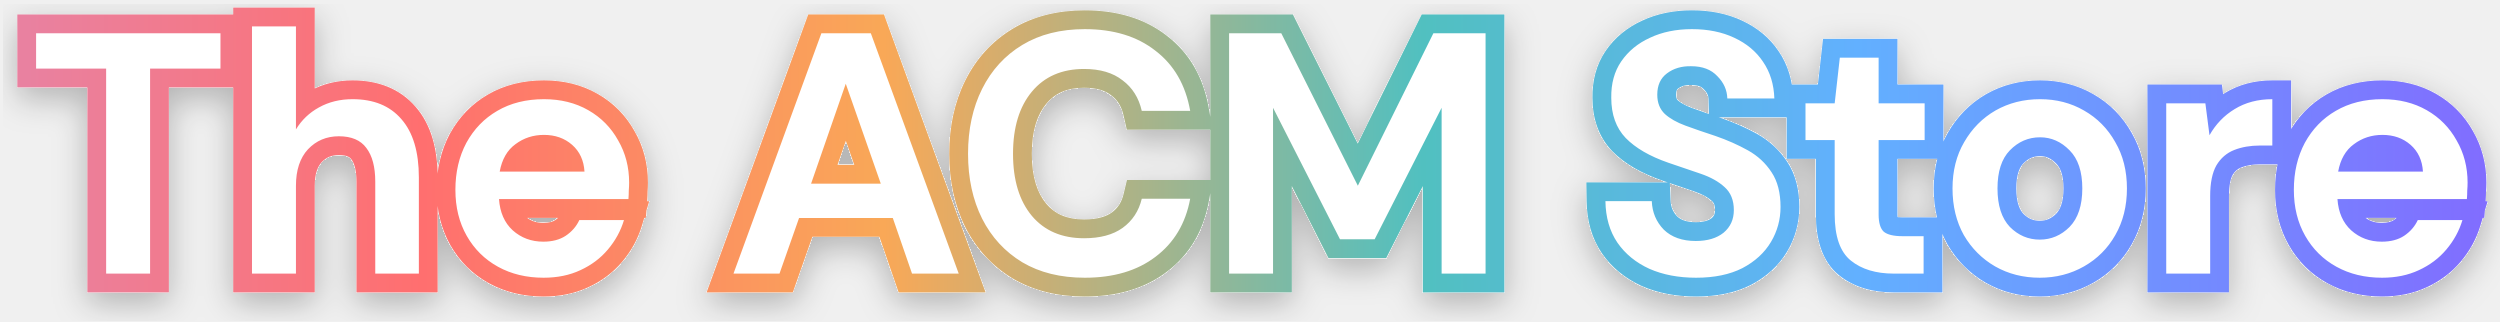
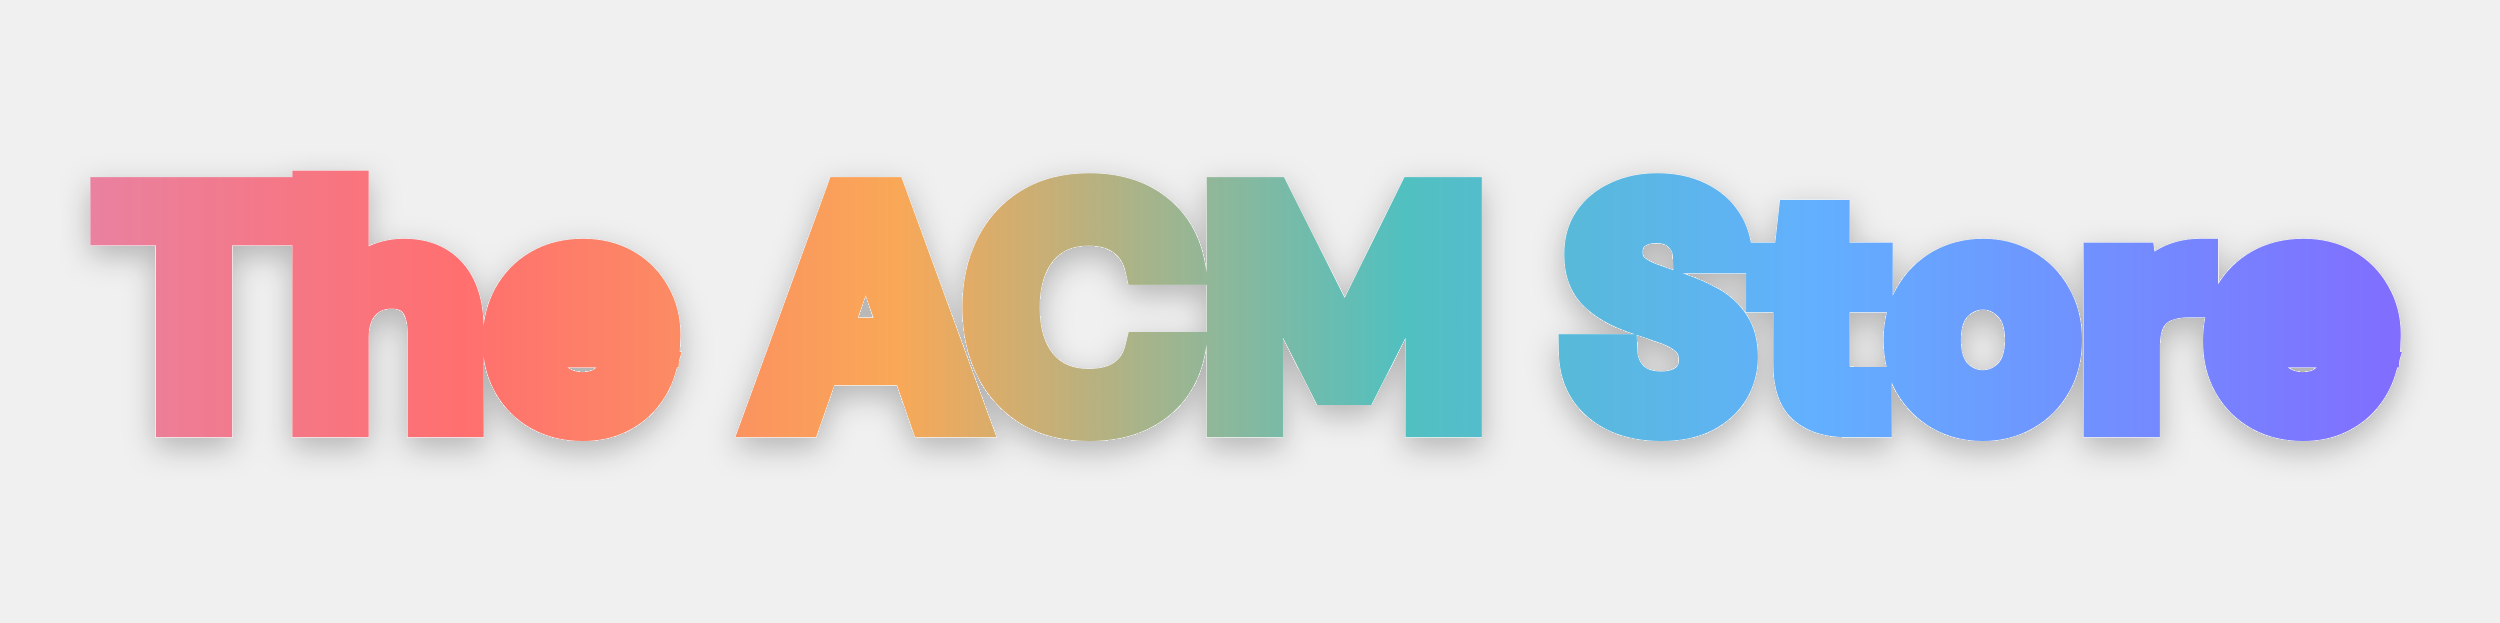
- <svg xmlns="http://www.w3.org/2000/svg" width="466" height="60" viewBox="0 0 466 60" fill="none">
-   <g filter="url(#filter0_d_2001_7993)">
-     <path d="M19.784 51H16.284V54.5H19.784V51ZM19.784 12.792H23.284V9.292H19.784V12.792ZM6.728 12.792H3.228V16.292H6.728V12.792ZM6.728 6.2V2.7H3.228V6.2H6.728ZM41.096 6.2H44.596V2.7H41.096V6.2ZM41.096 12.792V16.292H44.596V12.792H41.096ZM27.976 12.792V9.292H24.476V12.792H27.976ZM27.976 51V54.5H31.476V51H27.976ZM23.284 51V12.792H16.284V51H23.284ZM19.784 9.292H6.728V16.292H19.784V9.292ZM10.228 12.792V6.2H3.228V12.792H10.228ZM6.728 9.7H41.096V2.7H6.728V9.7ZM37.596 6.2V12.792H44.596V6.2H37.596ZM41.096 9.292H27.976V16.292H41.096V9.292ZM24.476 12.792V51H31.476V12.792H24.476ZM27.976 47.5H19.784V54.5H27.976V47.5ZM46.972 51H43.472V54.5H46.972V51ZM46.972 4.92V1.42H43.472V4.92H46.972ZM55.164 4.92H58.664V1.42H55.164V4.92ZM55.164 24.12H51.664V36.583L58.153 25.942L55.164 24.12ZM59.453 20.024L61.134 23.094L61.146 23.087L61.158 23.08L59.453 20.024ZM74.812 22.2L72.162 24.485L72.173 24.498L72.184 24.511L74.812 22.2ZM78.076 51V54.5H81.576V51H78.076ZM69.948 51H66.448V54.5H69.948V51ZM68.284 27.576L65.465 29.649L65.484 29.676L65.504 29.702L68.284 27.576ZM57.404 27.832L54.864 25.425L54.847 25.443L54.83 25.461L57.404 27.832ZM55.164 51V54.5H58.664V51H55.164ZM50.472 51V4.92H43.472V51H50.472ZM46.972 8.42H55.164V1.42H46.972V8.42ZM51.664 4.92V24.12H58.664V4.92H51.664ZM58.153 25.942C58.901 24.714 59.881 23.78 61.134 23.094L57.771 16.954C55.44 18.231 53.561 20.027 52.176 22.298L58.153 25.942ZM61.158 23.08C62.413 22.38 63.904 21.988 65.725 21.988V14.988C62.852 14.988 60.162 15.62 57.747 16.968L61.158 23.08ZM65.725 21.988C68.856 21.988 70.827 22.937 72.162 24.485L77.463 19.915C74.531 16.513 70.443 14.988 65.725 14.988V21.988ZM72.184 24.511C73.592 26.112 74.576 28.776 74.576 33.08H81.576C81.576 27.827 80.385 23.238 77.441 19.889L72.184 24.511ZM74.576 33.08V51H81.576V33.08H74.576ZM78.076 47.5H69.948V54.5H78.076V47.5ZM73.448 51V33.848H66.448V51H73.448ZM73.448 33.848C73.448 30.712 72.822 27.747 71.065 25.45L65.504 29.702C65.966 30.306 66.448 31.523 66.448 33.848H73.448ZM71.104 25.503C69.186 22.893 66.254 21.9 63.164 21.9V28.9C64.768 28.9 65.25 29.357 65.465 29.649L71.104 25.503ZM63.164 21.9C59.934 21.9 57.084 23.081 54.864 25.425L59.945 30.239C60.797 29.34 61.787 28.9 63.164 28.9V21.9ZM54.83 25.461C52.573 27.911 51.664 31.121 51.664 34.616H58.664C58.664 32.308 59.249 30.996 59.979 30.203L54.83 25.461ZM51.664 34.616V51H58.664V34.616H51.664ZM55.164 47.5H46.972V54.5H55.164V47.5ZM92.822 49.72L94.513 46.656L92.822 49.72ZM86.934 26.616L83.867 24.929L83.856 24.949L83.846 24.969L86.934 26.616ZM92.694 20.664L94.448 23.693L94.456 23.688L94.464 23.683L92.694 20.664ZM109.654 20.536L107.918 23.575H107.918L109.654 20.536ZM115.222 26.168L112.16 27.863L112.178 27.896L112.197 27.928L115.222 26.168ZM117.206 35.512L113.718 35.221L113.706 35.366V35.512H117.206ZM117.142 37.112V40.612H120.383L120.632 37.38L117.142 37.112ZM93.014 37.112V33.612H89.264L89.522 37.353L93.014 37.112ZM95.574 42.936L93.209 45.516L93.227 45.532L93.244 45.548L95.574 42.936ZM105.43 43.96L107.345 46.889L107.358 46.881L107.371 46.872L105.43 43.96ZM107.99 41.016V37.516H105.756L104.815 39.542L107.99 41.016ZM116.31 41.016L119.664 42.015L121.005 37.516H116.31V41.016ZM113.302 46.52L110.63 44.259L110.625 44.266L113.302 46.52ZM108.182 50.36L106.724 47.178L106.711 47.184L106.698 47.19L108.182 50.36ZM96.086 26.872L98.135 29.709L98.161 29.691L98.186 29.672L96.086 26.872ZM93.142 31.992L89.701 31.355L88.934 35.492H93.142V31.992ZM108.95 31.992V35.492H112.671L112.443 31.778L108.95 31.992ZM106.646 27L108.956 24.371L108.956 24.371L106.646 27ZM101.334 48.268C98.646 48.268 96.404 47.699 94.513 46.656L91.131 52.785C94.189 54.471 97.622 55.268 101.334 55.268V48.268ZM94.513 46.656C92.607 45.604 91.132 44.148 90.04 42.229L83.956 45.691C85.68 48.722 88.088 51.105 91.131 52.785L94.513 46.656ZM90.04 42.229C88.972 40.352 88.386 38.105 88.386 35.384H81.386C81.386 39.148 82.208 42.619 83.956 45.691L90.04 42.229ZM88.386 35.384C88.386 32.596 88.961 30.252 90.022 28.263L83.846 24.969C82.176 28.1 81.386 31.601 81.386 35.384H88.386ZM90.001 28.303C91.114 26.278 92.59 24.768 94.448 23.693L90.94 17.635C87.934 19.375 85.57 21.834 83.867 24.929L90.001 28.303ZM94.464 23.683C96.321 22.595 98.591 21.988 101.398 21.988V14.988C97.549 14.988 94.016 15.832 90.924 17.645L94.464 23.683ZM101.398 21.988C103.985 21.988 106.124 22.55 107.918 23.575L111.39 17.497C108.406 15.791 105.04 14.988 101.398 14.988V21.988ZM107.918 23.575C109.755 24.625 111.15 26.039 112.16 27.863L118.284 24.473C116.648 21.518 114.332 19.178 111.39 17.497L107.918 23.575ZM112.197 27.928C113.23 29.703 113.77 31.713 113.77 34.04H120.77C120.77 30.564 119.945 27.326 118.247 24.408L112.197 27.928ZM113.77 34.04C113.77 34.404 113.753 34.797 113.718 35.221L120.694 35.803C120.744 35.203 120.77 34.615 120.77 34.04H113.77ZM113.706 35.512C113.706 35.927 113.689 36.371 113.652 36.844L120.632 37.38C120.681 36.744 120.706 36.121 120.706 35.512H113.706ZM117.142 33.612H93.014V40.612H117.142V33.612ZM89.522 37.353C89.742 40.541 90.888 43.389 93.209 45.516L97.939 40.356C97.188 39.667 96.627 38.632 96.506 36.871L89.522 37.353ZM93.244 45.548C95.498 47.558 98.238 48.548 101.27 48.548V41.548C99.865 41.548 98.808 41.13 97.904 40.324L93.244 45.548ZM101.27 48.548C103.441 48.548 105.537 48.072 107.345 46.889L103.515 41.031C103.104 41.299 102.427 41.548 101.27 41.548V48.548ZM107.371 46.872C109.03 45.766 110.325 44.299 111.165 42.49L104.815 39.542C104.546 40.123 104.134 40.618 103.489 41.048L107.371 46.872ZM107.99 44.516H116.31V37.516H107.99V44.516ZM112.956 40.017C112.502 41.54 111.739 42.948 110.63 44.259L115.974 48.781C117.681 46.764 118.923 44.503 119.664 42.015L112.956 40.017ZM110.625 44.266C109.613 45.467 108.332 46.441 106.724 47.178L109.64 53.542C112.128 52.402 114.26 50.816 115.979 48.775L110.625 44.266ZM106.698 47.19C105.225 47.88 103.461 48.268 101.334 48.268V55.268C104.327 55.268 107.129 54.718 109.666 53.53L106.698 47.19ZM101.398 21.644C98.671 21.644 96.156 22.445 93.986 24.072L98.186 29.672C99.088 28.995 100.114 28.644 101.398 28.644V21.644ZM94.037 24.035C91.608 25.789 90.25 28.386 89.701 31.355L96.584 32.629C96.887 30.99 97.493 30.174 98.135 29.709L94.037 24.035ZM93.142 35.492H108.95V28.492H93.142V35.492ZM112.443 31.778C112.266 28.877 111.15 26.299 108.956 24.371L104.336 29.629C104.958 30.176 105.378 30.926 105.457 32.206L112.443 31.778ZM108.956 24.371C106.835 22.506 104.234 21.644 101.398 21.644V28.644C102.744 28.644 103.641 29.019 104.336 29.629L108.956 24.371ZM136.722 51L133.435 49.798L131.715 54.5H136.722V51ZM153.106 6.2V2.7H150.659L149.819 4.998L153.106 6.2ZM162.322 6.2L165.609 4.998L164.769 2.7H162.322V6.2ZM178.706 51V54.5H183.713L181.993 49.798L178.706 51ZM170.002 51L166.694 52.144L167.509 54.5H170.002V51ZM166.418 40.632L169.726 39.489L168.911 37.132H166.418V40.632ZM148.946 40.632V37.132H146.467L145.644 39.47L148.946 40.632ZM145.298 51V54.5H147.777L148.6 52.162L145.298 51ZM151.186 34.232L147.88 33.084L146.266 37.732H151.186V34.232ZM164.178 34.232V37.732H169.114L167.481 33.074L164.178 34.232ZM157.65 15.608L160.953 14.45L157.634 4.981L154.343 14.46L157.65 15.608ZM140.009 52.202L156.393 7.402L149.819 4.998L133.435 49.798L140.009 52.202ZM153.106 9.7H162.322V2.7H153.106V9.7ZM159.035 7.402L175.419 52.202L181.993 49.798L165.609 4.998L159.035 7.402ZM178.706 47.5H170.002V54.5H178.706V47.5ZM173.31 49.856L169.726 39.489L163.11 41.776L166.694 52.144L173.31 49.856ZM166.418 37.132H148.946V44.132H166.418V37.132ZM145.644 39.47L141.996 49.838L148.6 52.162L152.248 41.794L145.644 39.47ZM145.298 47.5H136.722V54.5H145.298V47.5ZM151.186 37.732H164.178V30.732H151.186V37.732ZM167.481 33.074L160.953 14.45L154.347 16.766L160.875 35.39L167.481 33.074ZM154.343 14.46L147.88 33.084L154.493 35.38L160.957 16.756L154.343 14.46ZM190.555 48.888L188.742 51.882L188.757 51.891L188.771 51.9L190.555 48.888ZM183.066 40.76L179.936 42.325L179.94 42.333L179.944 42.341L183.066 40.76ZM183.066 16.568L179.936 15.003V15.003L183.066 16.568ZM215.387 9.464L213.221 12.214L213.24 12.229L213.259 12.243L215.387 9.464ZM221.85 20.664V24.164H226.024L225.297 20.054L221.85 20.664ZM212.827 20.664L209.414 21.442L210.035 24.164H212.827V20.664ZM209.243 14.968L207.08 17.72L207.116 17.748L207.153 17.776L209.243 14.968ZM192.346 17.08L189.658 14.839V14.839L192.346 17.08ZM192.346 40.248L189.658 42.489L189.666 42.499L189.675 42.509L192.346 40.248ZM209.243 42.488L211.277 45.336L211.283 45.332L211.289 45.327L209.243 42.488ZM212.827 37.048V33.548H210.069L209.424 36.229L212.827 37.048ZM221.85 37.048L225.292 37.685L226.058 33.548H221.85V37.048ZM215.387 47.864L213.281 45.068L213.273 45.074L213.264 45.081L215.387 47.864ZM202.202 48.268C198.181 48.268 194.942 47.418 192.338 45.876L188.771 51.9C192.653 54.198 197.178 55.268 202.202 55.268V48.268ZM192.367 45.894C189.697 44.278 187.65 42.064 186.189 39.179L179.944 42.341C181.982 46.368 184.926 49.573 188.742 51.882L192.367 45.894ZM186.197 39.195C184.728 36.257 183.943 32.777 183.943 28.664H176.943C176.943 33.682 177.906 38.266 179.936 42.325L186.197 39.195ZM183.943 28.664C183.943 24.551 184.728 21.071 186.197 18.133L179.936 15.003C177.906 19.062 176.943 23.646 176.943 28.664H183.943ZM186.197 18.133C187.661 15.206 189.708 12.979 192.367 11.37L188.742 5.382C184.915 7.698 181.971 10.933 179.936 15.003L186.197 18.133ZM192.367 11.37C194.965 9.797 198.194 8.932 202.202 8.932V1.932C197.165 1.932 192.629 3.029 188.742 5.382L192.367 11.37ZM202.202 8.932C206.984 8.932 210.56 10.118 213.221 12.214L217.552 6.714C213.386 3.434 208.173 1.932 202.202 1.932V8.932ZM213.259 12.243C215.931 14.289 217.683 17.199 218.404 21.274L225.297 20.054C224.311 14.486 221.754 9.93 217.514 6.685L213.259 12.243ZM221.85 17.164H212.827V24.164H221.85V17.164ZM216.239 19.886C215.517 16.721 213.898 14.069 211.332 12.16L207.153 17.776C208.257 18.597 209.027 19.743 209.414 21.442L216.239 19.886ZM211.405 12.216C208.828 10.191 205.601 9.356 202.074 9.356V16.356C204.522 16.356 206.073 16.929 207.08 17.72L211.405 12.216ZM202.074 9.356C197.048 9.356 192.76 11.116 189.658 14.839L195.035 19.321C196.626 17.412 198.824 16.356 202.074 16.356V9.356ZM189.658 14.839C186.633 18.47 185.327 23.217 185.327 28.664H192.327C192.327 24.297 193.367 21.323 195.035 19.321L189.658 14.839ZM185.327 28.664C185.327 34.111 186.633 38.858 189.658 42.489L195.035 38.007C193.367 36.005 192.327 33.031 192.327 28.664H185.327ZM189.675 42.509C192.783 46.183 197.067 47.908 202.074 47.908V40.908C198.805 40.908 196.603 39.86 195.018 37.987L189.675 42.509ZM202.074 47.908C205.536 47.908 208.713 47.167 211.277 45.336L207.208 39.64C206.188 40.368 204.587 40.908 202.074 40.908V47.908ZM211.289 45.327C213.837 43.49 215.489 40.943 216.229 37.867L209.424 36.229C209.055 37.761 208.317 38.841 207.196 39.649L211.289 45.327ZM212.827 40.548H221.85V33.548H212.827V40.548ZM218.409 36.411C217.701 40.235 215.976 43.038 213.281 45.068L217.492 50.66C221.709 47.484 224.294 43.077 225.292 37.685L218.409 36.411ZM213.264 45.081C210.601 47.112 207.008 48.268 202.202 48.268V55.268C208.149 55.268 213.346 53.822 217.509 50.647L213.264 45.081ZM229.102 51H225.602V54.5H229.102V51ZM229.102 6.2V2.7H225.602V6.2H229.102ZM238.83 6.2L241.958 4.629L240.989 2.7H238.83V6.2ZM253.102 34.616L249.974 36.187L253.123 42.456L256.238 36.17L253.102 34.616ZM267.182 6.2V2.7H265.01L264.046 4.646L267.182 6.2ZM276.91 6.2H280.41V2.7H276.91V6.2ZM276.91 51V54.5H280.41V51H276.91ZM268.718 51H265.218V54.5H268.718V51ZM268.718 20.088H272.218L265.599 18.5L268.718 20.088ZM256.238 44.6V48.1H258.384L259.357 46.188L256.238 44.6ZM249.774 44.6L246.655 46.188L247.628 48.1H249.774V44.6ZM237.294 20.088L240.413 18.5L233.794 20.088H237.294ZM237.294 51V54.5H240.794V51H237.294ZM232.602 51V6.2H225.602V51H232.602ZM229.102 9.7H238.83V2.7H229.102V9.7ZM235.702 7.771L249.974 36.187L256.23 33.045L241.958 4.629L235.702 7.771ZM256.238 36.17L270.318 7.754L264.046 4.646L249.966 33.062L256.238 36.17ZM267.182 9.7H276.91V2.7H267.182V9.7ZM273.41 6.2V51H280.41V6.2H273.41ZM276.91 47.5H268.718V54.5H276.91V47.5ZM272.218 51V20.088H265.218V51H272.218ZM265.599 18.5L253.119 43.012L259.357 46.188L271.837 21.676L265.599 18.5ZM256.238 41.1H249.774V48.1H256.238V41.1ZM252.893 43.012L240.413 18.5L234.175 21.676L246.655 46.188L252.893 43.012ZM233.794 20.088V51H240.794V20.088H233.794ZM237.294 47.5H229.102V54.5H237.294V47.5ZM307.444 50.104L305.988 53.287L306.01 53.297L306.033 53.307L307.444 50.104ZM301.492 45.24L298.598 47.208L298.607 47.222L298.616 47.235L301.492 45.24ZM299.252 37.496V33.996H295.702L295.752 37.545L299.252 37.496ZM307.892 37.496L311.389 37.353L311.252 33.996H307.892V37.496ZM310.132 42.808L307.62 45.246L307.657 45.283L307.694 45.319L310.132 42.808ZM321.268 43.384L323.454 46.117L323.482 46.095L323.509 46.073L321.268 43.384ZM321.46 34.872L319.086 37.444L319.11 37.466L319.135 37.488L321.46 34.872ZM316.98 32.376L315.851 35.689L316.98 32.376ZM310.964 30.328L309.821 33.636L309.829 33.639L309.837 33.642L310.964 30.328ZM303.028 25.72L300.496 28.137L300.51 28.152L300.525 28.166L303.028 25.72ZM300.34 18.232H303.84V18.204L303.84 18.176L300.34 18.232ZM302.196 11.448L299.314 9.462L299.309 9.469L299.304 9.476L302.196 11.448ZM307.572 7.032L309.016 10.22L309.041 10.209L309.065 10.197L307.572 7.032ZM323.252 7.032L321.759 10.197L321.77 10.203L321.782 10.208L323.252 7.032ZM328.628 11.512L325.716 13.453L325.731 13.476L325.746 13.498L328.628 11.512ZM330.74 18.36V21.86H334.355L334.238 18.247L330.74 18.36ZM321.972 18.36L318.473 18.455L318.565 21.86H321.972V18.36ZM320.116 14.2L317.554 16.585L317.597 16.631L317.641 16.675L320.116 14.2ZM315.252 12.344L315.169 15.843L315.21 15.844H315.252V12.344ZM310.708 13.688L312.808 16.488L312.816 16.482L312.823 16.476L310.708 13.688ZM310.324 21.24L307.907 23.772L307.938 23.801L307.97 23.83L310.324 21.24ZM314.164 23.416L315.374 20.132L314.164 23.416ZM319.732 25.336L320.877 22.029L320.848 22.018L320.818 22.009L319.732 25.336ZM325.812 28.024L327.518 24.968V24.968L325.812 28.024ZM330.228 32.12L327.293 34.028L327.305 34.044L327.316 34.062L330.228 32.12ZM330.1 45.112L333.107 46.903L333.107 46.903L330.1 45.112ZM324.788 49.976L326.376 53.095L326.398 53.084L326.42 53.072L324.788 49.976ZM316.148 48.268C313.256 48.268 310.85 47.78 308.855 46.901L306.033 53.307C309.072 54.646 312.469 55.268 316.148 55.268V48.268ZM308.9 46.921C306.902 46.007 305.429 44.775 304.368 43.245L298.616 47.235C300.456 49.887 302.951 51.897 305.988 53.287L308.9 46.921ZM304.386 43.272C303.384 41.798 302.786 39.913 302.752 37.447L295.752 37.545C295.803 41.138 296.699 44.415 298.598 47.208L304.386 43.272ZM299.252 40.996H307.892V33.996H299.252V40.996ZM304.395 37.639C304.514 40.556 305.59 43.154 307.62 45.246L312.644 40.37C311.858 39.561 311.441 38.617 311.389 37.353L304.395 37.639ZM307.694 45.319C309.949 47.508 312.891 48.42 316.084 48.42V41.42C314.242 41.42 313.216 40.924 312.57 40.297L307.694 45.319ZM316.084 48.42C318.794 48.42 321.377 47.779 323.454 46.117L319.082 40.651C318.599 41.037 317.726 41.42 316.084 41.42V48.42ZM323.509 46.073C325.631 44.304 326.688 41.889 326.688 39.16H319.688C319.688 39.93 319.465 40.331 319.027 40.695L323.509 46.073ZM326.688 39.16C326.688 36.534 325.827 34.071 323.785 32.256L319.135 37.488C319.397 37.721 319.688 38.117 319.688 39.16H326.688ZM323.834 32.3C322.272 30.859 320.31 29.814 318.109 29.063L315.851 35.689C317.404 36.218 318.429 36.837 319.086 37.444L323.834 32.3ZM318.109 29.063C316.231 28.423 314.225 27.74 312.091 27.014L309.837 33.642C311.97 34.367 313.974 35.049 315.851 35.689L318.109 29.063ZM312.107 27.02C308.975 25.937 306.866 24.64 305.531 23.274L300.525 28.166C302.859 30.555 306.041 32.329 309.821 33.636L312.107 27.02ZM305.56 23.303C304.51 22.203 303.84 20.638 303.84 18.232H296.84C296.84 22.055 297.962 25.482 300.496 28.137L305.56 23.303ZM303.84 18.176C303.807 16.13 304.279 14.606 305.088 13.42L299.304 9.476C297.553 12.044 296.788 15.043 296.84 18.288L303.84 18.176ZM305.078 13.434C306.016 12.072 307.295 10.999 309.016 10.22L306.128 3.844C303.326 5.113 301.021 6.984 299.314 9.462L305.078 13.434ZM309.065 10.197C310.784 9.387 312.861 8.932 315.38 8.932V1.932C312.011 1.932 308.883 2.544 306.079 3.866L309.065 10.197ZM315.38 8.932C317.95 8.932 320.047 9.39 321.759 10.197L324.745 3.866C321.935 2.541 318.784 1.932 315.38 1.932V8.932ZM321.782 10.208C323.561 11.032 324.829 12.123 325.716 13.453L331.54 9.571C329.867 7.061 327.551 5.165 324.722 3.856L321.782 10.208ZM325.746 13.498C326.638 14.793 327.175 16.405 327.242 18.473L334.238 18.247C334.134 15.025 333.263 12.071 331.51 9.526L325.746 13.498ZM330.74 14.86H321.972V21.86H330.74V14.86ZM325.471 18.265C325.402 15.725 324.37 13.505 322.591 11.725L317.641 16.675C318.251 17.285 318.457 17.837 318.473 18.455L325.471 18.265ZM322.678 11.815C320.712 9.704 318.068 8.844 315.252 8.844V15.844C316.618 15.844 317.216 16.221 317.554 16.585L322.678 11.815ZM315.335 8.845C312.879 8.787 310.556 9.41 308.593 10.9L312.823 16.476C313.334 16.089 314.041 15.816 315.169 15.843L315.335 8.845ZM308.608 10.888C306.374 12.564 305.416 15.019 305.416 17.656H312.416C312.416 16.794 312.653 16.604 312.808 16.488L308.608 10.888ZM305.416 17.656C305.416 19.948 306.171 22.114 307.907 23.772L312.741 18.708C312.6 18.574 312.416 18.35 312.416 17.656H305.416ZM307.97 23.83C309.339 25.074 311.053 26 312.954 26.7L315.374 20.132C314.032 19.637 313.187 19.113 312.678 18.65L307.97 23.83ZM312.954 26.7C314.626 27.316 316.524 27.97 318.646 28.663L320.818 22.009C318.759 21.336 316.945 20.711 315.374 20.132L312.954 26.7ZM318.587 28.643C320.634 29.352 322.47 30.167 324.106 31.08L327.518 24.968C325.484 23.833 323.267 22.856 320.877 22.029L318.587 28.643ZM324.106 31.08C325.461 31.836 326.504 32.814 327.293 34.028L333.163 30.212C331.733 28.013 329.833 26.26 327.518 24.968L324.106 31.08ZM327.316 34.062C327.936 34.992 328.392 36.41 328.392 38.584H335.392C335.392 35.467 334.739 32.576 333.14 30.178L327.316 34.062ZM328.392 38.584C328.392 40.304 327.963 41.86 327.093 43.321L333.107 46.903C334.626 44.353 335.392 41.558 335.392 38.584H328.392ZM327.093 43.321C326.271 44.701 325.012 45.901 323.156 46.88L326.42 53.072C329.257 51.576 331.54 49.534 333.107 46.903L327.093 43.321ZM323.2 46.857C321.469 47.738 319.167 48.268 316.148 48.268V55.268C319.955 55.268 323.414 54.603 326.376 53.095L323.2 46.857ZM344.992 48.568L347.192 45.846L344.992 48.568ZM341.983 26.104H345.483V22.604H341.983V26.104ZM336.543 26.104H333.043V29.604H336.543V26.104ZM336.543 19.256V15.756H333.043V19.256H336.543ZM341.983 19.256V22.756H345.111L345.461 19.648L341.983 19.256ZM342.944 10.744V7.244H339.816L339.466 10.352L342.944 10.744ZM350.176 10.744H353.676V7.244H350.176V10.744ZM350.176 19.256H346.676V22.756H350.176V19.256ZM358.751 19.256H362.251V15.756H358.751V19.256ZM358.751 26.104V29.604H362.251V26.104H358.751ZM350.176 26.104V22.604H346.676V26.104H350.176ZM351.135 43.192L348.747 45.751L348.835 45.833L348.928 45.908L351.135 43.192ZM358.56 44.024H362.06V40.524H358.56V44.024ZM358.56 51V54.5H362.06V51H358.56ZM352.992 47.5C350.229 47.5 348.413 46.833 347.192 45.846L342.791 51.29C345.581 53.545 349.098 54.5 352.992 54.5V47.5ZM347.192 45.846C346.4 45.206 345.483 43.646 345.483 39.928H338.483C338.483 44.488 339.572 48.687 342.791 51.29L347.192 45.846ZM345.483 39.928V26.104H338.483V39.928H345.483ZM341.983 22.604H336.543V29.604H341.983V22.604ZM340.043 26.104V19.256H333.043V26.104H340.043ZM336.543 22.756H341.983V15.756H336.543V22.756ZM345.461 19.648L346.421 11.136L339.466 10.352L338.506 18.864L345.461 19.648ZM342.944 14.244H350.176V7.244H342.944V14.244ZM346.676 10.744V19.256H353.676V10.744H346.676ZM350.176 22.756H358.751V15.756H350.176V22.756ZM355.251 19.256V26.104H362.251V19.256H355.251ZM358.751 22.604H350.176V29.604H358.751V22.604ZM346.676 26.104V39.992H353.676V26.104H346.676ZM346.676 39.992C346.676 41.815 347.018 44.137 348.747 45.751L353.524 40.633C353.765 40.858 353.797 41.037 353.768 40.938C353.735 40.828 353.676 40.538 353.676 39.992H346.676ZM348.928 45.908C350.578 47.249 352.762 47.524 354.591 47.524V40.524C353.963 40.524 353.561 40.469 353.331 40.413C353.095 40.356 353.163 40.33 353.343 40.476L348.928 45.908ZM354.591 47.524H358.56V40.524H354.591V47.524ZM355.06 44.024V51H362.06V44.024H355.06ZM358.56 47.5H352.992V54.5H358.56V47.5ZM371.884 49.656L370.131 52.685L370.142 52.692L370.154 52.698L371.884 49.656ZM366.06 43.832L363.006 45.541L363.023 45.572L363.041 45.602L366.06 43.832ZM366.125 26.488L369.144 28.258L369.151 28.247L369.157 28.235L366.125 26.488ZM371.948 20.6L370.218 17.558L370.206 17.564L370.195 17.571L371.948 20.6ZM388.461 20.6L386.707 23.629L386.718 23.636L386.73 23.642L388.461 20.6ZM394.284 26.488L391.23 28.197L391.247 28.227L391.265 28.258L394.284 26.488ZM394.284 43.832L391.252 42.084L391.247 42.093L391.242 42.101L394.284 43.832ZM388.461 49.656L386.73 46.614L388.461 49.656ZM385.772 42.296L388.247 44.771L388.264 44.754L388.28 44.738L385.772 42.296ZM385.772 28.024L383.265 30.466L383.281 30.482L383.298 30.499L385.772 28.024ZM374.637 28.024L372.129 25.582L372.128 25.583L374.637 28.024ZM374.637 42.296L372.096 44.703L372.128 44.737L372.162 44.771L374.637 42.296ZM380.204 48.268C377.69 48.268 375.521 47.698 373.615 46.614L370.154 52.698C373.197 54.43 376.575 55.268 380.204 55.268V48.268ZM373.638 46.627C371.741 45.529 370.231 44.026 369.08 42.062L363.041 45.602C364.791 48.587 367.164 50.967 370.131 52.685L373.638 46.627ZM369.115 42.123C368.038 40.197 367.448 37.9 367.448 35.128H360.448C360.448 38.927 361.267 42.432 363.006 45.541L369.115 42.123ZM367.448 35.128C367.448 32.373 368.051 30.122 369.144 28.258L363.105 24.718C361.296 27.804 360.448 31.312 360.448 35.128H367.448ZM369.157 28.235C370.312 26.231 371.82 24.719 373.702 23.629L370.195 17.571C367.213 19.297 364.838 21.71 363.092 24.741L369.157 28.235ZM373.679 23.642C375.585 22.558 377.754 21.988 380.268 21.988V14.988C376.639 14.988 373.261 15.826 370.218 17.558L373.679 23.642ZM380.268 21.988C382.732 21.988 384.849 22.553 386.707 23.629L390.214 17.571C387.208 15.831 383.864 14.988 380.268 14.988V21.988ZM386.73 23.642C388.642 24.73 390.129 26.228 391.23 28.197L397.339 24.779C395.624 21.713 393.228 19.286 390.191 17.558L386.73 23.642ZM391.265 28.258C392.358 30.122 392.961 32.373 392.961 35.128H399.961C399.961 31.312 399.113 27.804 397.304 24.718L391.265 28.258ZM392.961 35.128C392.961 37.882 392.358 40.165 391.252 42.084L397.317 45.58C399.112 42.464 399.961 38.945 399.961 35.128H392.961ZM391.242 42.101C390.146 44.029 388.657 45.517 386.73 46.614L390.191 52.698C393.213 50.979 395.607 48.584 397.327 45.563L391.242 42.101ZM386.73 46.614C384.816 47.703 382.667 48.268 380.204 48.268V55.268C383.801 55.268 387.155 54.425 390.191 52.698L386.73 46.614ZM380.204 48.164C383.313 48.164 386.046 46.972 388.247 44.771L383.298 39.821C382.341 40.777 381.363 41.164 380.204 41.164V48.164ZM388.28 44.738C390.711 42.241 391.641 38.833 391.641 35.128H384.641C384.641 37.738 383.991 39.108 383.265 39.854L388.28 44.738ZM391.641 35.128C391.641 31.431 390.714 28.016 388.247 25.549L383.298 30.499C383.988 31.19 384.641 32.51 384.641 35.128H391.641ZM388.28 25.582C386.103 23.346 383.387 22.092 380.268 22.092V29.092C381.332 29.092 382.285 29.459 383.265 30.466L388.28 25.582ZM380.268 22.092C377.107 22.092 374.337 23.315 372.129 25.582L377.144 30.466C378.093 29.491 379.078 29.092 380.268 29.092V22.092ZM372.128 25.583C369.725 28.053 368.832 31.455 368.832 35.128H375.832C375.832 32.486 376.476 31.153 377.145 30.465L372.128 25.583ZM368.832 35.128C368.832 38.809 369.729 42.204 372.096 44.703L377.177 39.889C376.473 39.145 375.832 37.761 375.832 35.128H368.832ZM372.162 44.771C374.363 46.972 377.096 48.164 380.204 48.164V41.164C379.046 41.164 378.068 40.777 377.111 39.821L372.162 44.771ZM403.785 51H400.285V54.5H403.785V51ZM403.785 19.256V15.756H400.285V19.256H403.785ZM411.081 19.256L414.552 18.808L414.158 15.756H411.081V19.256ZM411.849 25.208L408.378 25.656L409.728 36.118L414.9 26.924L411.849 25.208ZM416.521 20.344L418.341 23.334L418.35 23.328L418.359 23.323L416.521 20.344ZM423.561 18.488H427.061V14.988H423.561V18.488ZM423.561 27.128V30.628H427.061V27.128H423.561ZM416.457 27.96L417.74 31.216L416.457 27.96ZM413.129 30.84L410.12 29.053L410.099 29.088L410.078 29.124L413.129 30.84ZM411.977 51V54.5H415.477V51H411.977ZM407.285 51V19.256H400.285V51H407.285ZM403.785 22.756H411.081V15.756H403.785V22.756ZM407.61 19.704L408.378 25.656L415.32 24.76L414.552 18.808L407.61 19.704ZM414.9 26.924C415.764 25.387 416.903 24.209 418.341 23.334L414.701 17.354C412.214 18.868 410.238 20.933 408.798 23.492L414.9 26.924ZM418.359 23.323C419.737 22.472 421.429 21.988 423.561 21.988V14.988C420.317 14.988 417.315 15.741 414.683 17.365L418.359 23.323ZM420.061 18.488V27.128H427.061V18.488H420.061ZM423.561 23.628H421.257V30.628H423.561V23.628ZM421.257 23.628C419.105 23.628 417.058 23.961 415.174 24.704L417.74 31.216C418.672 30.849 419.825 30.628 421.257 30.628V23.628ZM415.174 24.704C413.006 25.558 411.306 27.055 410.12 29.053L416.138 32.627C416.574 31.894 417.092 31.472 417.74 31.216L415.174 24.704ZM410.078 29.124C408.896 31.226 408.477 33.806 408.477 36.536H415.477C415.477 34.403 415.826 33.185 416.18 32.556L410.078 29.124ZM408.477 36.536V51H415.477V36.536H408.477ZM411.977 47.5H403.785V54.5H411.977V47.5ZM435.509 49.72L437.2 46.656L435.509 49.72ZM429.621 26.616L426.555 24.929L426.544 24.949L426.533 24.969L429.621 26.616ZM435.382 20.664L437.135 23.693L437.143 23.688L437.152 23.683L435.382 20.664ZM452.341 20.536L450.605 23.575L452.341 20.536ZM457.909 26.168L454.847 27.863L454.865 27.896L454.884 27.928L457.909 26.168ZM459.893 35.512L456.406 35.221L456.393 35.366V35.512H459.893ZM459.829 37.112V40.612H463.071L463.319 37.38L459.829 37.112ZM435.702 37.112V33.612H431.952L432.21 37.353L435.702 37.112ZM438.262 42.936L435.896 45.516L435.914 45.532L435.932 45.548L438.262 42.936ZM448.117 43.96L450.033 46.889L450.046 46.881L450.059 46.872L448.117 43.96ZM450.677 41.016V37.516H448.444L447.503 39.542L450.677 41.016ZM458.997 41.016L462.352 42.015L463.692 37.516H458.997V41.016ZM455.99 46.52L453.318 44.259L453.312 44.266L455.99 46.52ZM450.87 50.36L449.411 47.178L449.398 47.184L449.386 47.19L450.87 50.36ZM438.773 26.872L440.823 29.709L440.848 29.691L440.874 29.672L438.773 26.872ZM435.829 31.992L432.388 31.355L431.622 35.492H435.829V31.992ZM451.638 31.992V35.492H455.358L455.131 31.778L451.638 31.992ZM449.333 27L451.644 24.371V24.371L449.333 27ZM444.022 48.268C441.333 48.268 439.092 47.699 437.2 46.656L433.819 52.785C436.876 54.471 440.31 55.268 444.022 55.268V48.268ZM437.2 46.656C435.295 45.604 433.819 44.148 432.728 42.229L426.643 45.691C428.368 48.722 430.775 51.105 433.819 52.785L437.2 46.656ZM432.728 42.229C431.659 40.352 431.073 38.105 431.073 35.384H424.073C424.073 39.148 424.896 42.619 426.643 45.691L432.728 42.229ZM431.073 35.384C431.073 32.596 431.649 30.252 432.71 28.263L426.533 24.969C424.864 28.1 424.073 31.601 424.073 35.384H431.073ZM432.688 28.303C433.802 26.278 435.277 24.768 437.135 23.693L433.628 17.635C430.622 19.375 428.257 21.834 426.555 24.929L432.688 28.303ZM437.152 23.683C439.009 22.595 441.279 21.988 444.086 21.988V14.988C440.236 14.988 436.704 15.832 433.611 17.645L437.152 23.683ZM444.086 21.988C446.673 21.988 448.811 22.55 450.605 23.575L454.078 17.497C451.093 15.791 447.728 14.988 444.086 14.988V21.988ZM450.605 23.575C452.442 24.625 453.838 26.039 454.847 27.863L460.972 24.473C459.336 21.518 457.019 19.178 454.078 17.497L450.605 23.575ZM454.884 27.928C455.917 29.703 456.457 31.713 456.457 34.04H463.457C463.457 30.564 462.632 27.326 460.935 24.408L454.884 27.928ZM456.457 34.04C456.457 34.404 456.441 34.797 456.406 35.221L463.381 35.803C463.431 35.203 463.457 34.615 463.457 34.04H456.457ZM456.393 35.512C456.393 35.927 456.376 36.371 456.34 36.844L463.319 37.38C463.368 36.744 463.393 36.121 463.393 35.512H456.393ZM459.829 33.612H435.702V40.612H459.829V33.612ZM432.21 37.353C432.43 40.541 433.576 43.389 435.896 45.516L440.627 40.356C439.875 39.667 439.315 38.632 439.193 36.871L432.21 37.353ZM435.932 45.548C438.185 47.558 440.926 48.548 443.957 48.548V41.548C442.552 41.548 441.495 41.13 440.591 40.324L435.932 45.548ZM443.957 48.548C446.128 48.548 448.224 48.072 450.033 46.889L446.202 41.031C445.792 41.299 445.115 41.548 443.957 41.548V48.548ZM450.059 46.872C451.718 45.766 453.012 44.299 453.852 42.49L447.503 39.542C447.233 40.123 446.821 40.618 446.176 41.048L450.059 46.872ZM450.677 44.516H458.997V37.516H450.677V44.516ZM455.643 40.017C455.19 41.54 454.427 42.948 453.318 44.259L458.661 48.781C460.368 46.764 461.611 44.503 462.352 42.015L455.643 40.017ZM453.312 44.266C452.301 45.467 451.02 46.441 449.411 47.178L452.328 53.542C454.815 52.402 456.948 50.816 458.667 48.775L453.312 44.266ZM449.386 47.19C447.912 47.88 446.149 48.268 444.022 48.268V55.268C447.014 55.268 449.816 54.718 452.353 53.53L449.386 47.19ZM444.086 21.644C441.359 21.644 438.844 22.445 436.673 24.072L440.874 29.672C441.775 28.995 442.801 28.644 444.086 28.644V21.644ZM436.724 24.035C434.295 25.789 432.938 28.386 432.388 31.355L439.271 32.629C439.575 30.99 440.18 30.174 440.823 29.709L436.724 24.035ZM435.829 35.492H451.638V28.492H435.829V35.492ZM455.131 31.778C454.953 28.877 453.837 26.299 451.644 24.371L447.023 29.629C447.646 30.176 448.066 30.926 448.144 32.206L455.131 31.778ZM451.644 24.371C449.522 22.506 446.921 21.644 444.086 21.644V28.644C445.431 28.644 446.329 29.019 447.023 29.629L451.644 24.371Z" fill="url(#paint0_linear_2001_7993)" />
-     <path d="M19.784 51V12.792H6.728V6.2H41.096V12.792H27.976V51H19.784ZM46.972 51V4.92H55.164V24.12C56.231 22.371 57.66 21.005 59.453 20.024C61.287 19 63.378 18.488 65.725 18.488C69.65 18.488 72.679 19.725 74.812 22.2C76.989 24.675 78.076 28.301 78.076 33.08V51H69.948V33.848C69.948 31.117 69.394 29.027 68.284 27.576C67.218 26.125 65.511 25.4 63.164 25.4C60.861 25.4 58.941 26.211 57.404 27.832C55.911 29.453 55.164 31.715 55.164 34.616V51H46.972ZM101.334 51.768C98.134 51.768 95.297 51.085 92.822 49.72C90.347 48.355 88.406 46.435 86.998 43.96C85.59 41.485 84.886 38.627 84.886 35.384C84.886 32.099 85.569 29.176 86.934 26.616C88.342 24.056 90.262 22.072 92.694 20.664C95.169 19.213 98.07 18.488 101.398 18.488C104.513 18.488 107.265 19.171 109.654 20.536C112.043 21.901 113.899 23.779 115.222 26.168C116.587 28.515 117.27 31.139 117.27 34.04C117.27 34.509 117.249 35 117.206 35.512C117.206 36.024 117.185 36.557 117.142 37.112H93.014C93.185 39.587 94.038 41.528 95.574 42.936C97.153 44.344 99.051 45.048 101.27 45.048C102.934 45.048 104.321 44.685 105.43 43.96C106.582 43.192 107.435 42.211 107.99 41.016H116.31C115.713 43.021 114.71 44.856 113.302 46.52C111.937 48.141 110.23 49.421 108.182 50.36C106.177 51.299 103.894 51.768 101.334 51.768ZM101.398 25.144C99.393 25.144 97.622 25.72 96.086 26.872C94.55 27.981 93.569 29.688 93.142 31.992H108.95C108.822 29.901 108.054 28.237 106.646 27C105.238 25.763 103.489 25.144 101.398 25.144ZM136.722 51L153.106 6.2H162.322L178.706 51H170.002L166.418 40.632H148.946L145.298 51H136.722ZM151.186 34.232H164.178L157.65 15.608L151.186 34.232ZM202.203 51.768C197.68 51.768 193.797 50.808 190.555 48.888C187.312 46.925 184.816 44.216 183.067 40.76C181.317 37.261 180.443 33.229 180.443 28.664C180.443 24.099 181.317 20.067 183.067 16.568C184.816 13.069 187.312 10.339 190.555 8.376C193.797 6.413 197.68 5.432 202.203 5.432C207.579 5.432 211.973 6.776 215.387 9.464C218.843 12.109 220.997 15.843 221.851 20.664H212.826C212.272 18.232 211.077 16.333 209.243 14.968C207.451 13.56 205.061 12.856 202.075 12.856C197.936 12.856 194.693 14.264 192.347 17.08C190 19.896 188.827 23.757 188.827 28.664C188.827 33.571 190 37.432 192.347 40.248C194.693 43.021 197.936 44.408 202.075 44.408C205.061 44.408 207.451 43.768 209.243 42.488C211.077 41.165 212.272 39.352 212.826 37.048H221.851C220.997 41.656 218.843 45.261 215.387 47.864C211.973 50.467 207.579 51.768 202.203 51.768ZM229.102 51V6.2H238.83L253.102 34.616L267.182 6.2H276.91V51H268.718V20.088L256.238 44.6H249.774L237.294 20.088V51H229.102ZM316.148 51.768C312.863 51.768 309.961 51.213 307.444 50.104C304.927 48.952 302.943 47.331 301.492 45.24C300.041 43.107 299.295 40.525 299.252 37.496H307.892C307.977 39.587 308.724 41.357 310.132 42.808C311.583 44.216 313.567 44.92 316.084 44.92C318.26 44.92 319.988 44.408 321.268 43.384C322.548 42.317 323.188 40.909 323.188 39.16C323.188 37.325 322.612 35.896 321.46 34.872C320.351 33.848 318.857 33.016 316.98 32.376C315.103 31.736 313.097 31.053 310.964 30.328C307.508 29.133 304.863 27.597 303.028 25.72C301.236 23.843 300.34 21.347 300.34 18.232C300.297 15.587 300.916 13.325 302.196 11.448C303.519 9.528 305.311 8.056 307.572 7.032C309.833 5.965 312.436 5.432 315.38 5.432C318.367 5.432 320.991 5.965 323.252 7.032C325.556 8.099 327.348 9.592 328.628 11.512C329.951 13.432 330.655 15.715 330.74 18.36H321.972C321.929 16.781 321.311 15.395 320.116 14.2C318.964 12.963 317.343 12.344 315.252 12.344C313.46 12.301 311.945 12.749 310.708 13.688C309.513 14.584 308.916 15.907 308.916 17.656C308.916 19.149 309.385 20.344 310.324 21.24C311.263 22.093 312.543 22.819 314.164 23.416C315.785 24.013 317.641 24.653 319.732 25.336C321.951 26.104 323.977 27 325.812 28.024C327.647 29.048 329.119 30.413 330.228 32.12C331.337 33.784 331.892 35.939 331.892 38.584C331.892 40.931 331.295 43.107 330.1 45.112C328.905 47.117 327.135 48.739 324.788 49.976C322.441 51.171 319.561 51.768 316.148 51.768ZM352.992 51C349.664 51 346.997 50.189 344.992 48.568C342.986 46.947 341.984 44.067 341.984 39.928V26.104H336.544V19.256H341.984L342.944 10.744H350.176V19.256H358.752V26.104H350.176V39.992C350.176 41.528 350.496 42.595 351.135 43.192C351.818 43.747 352.97 44.024 354.592 44.024H358.56V51H352.992ZM380.205 51.768C377.133 51.768 374.359 51.064 371.885 49.656C369.453 48.248 367.511 46.307 366.061 43.832C364.653 41.315 363.949 38.413 363.949 35.128C363.949 31.843 364.674 28.963 366.125 26.488C367.575 23.971 369.517 22.008 371.949 20.6C374.423 19.192 377.197 18.488 380.269 18.488C383.298 18.488 386.029 19.192 388.461 20.6C390.935 22.008 392.877 23.971 394.285 26.488C395.735 28.963 396.461 31.843 396.461 35.128C396.461 38.413 395.735 41.315 394.285 43.832C392.877 46.307 390.935 48.248 388.461 49.656C385.986 51.064 383.234 51.768 380.205 51.768ZM380.205 44.664C382.338 44.664 384.194 43.875 385.773 42.296C387.351 40.675 388.141 38.285 388.141 35.128C388.141 31.971 387.351 29.603 385.773 28.024C384.194 26.403 382.359 25.592 380.269 25.592C378.093 25.592 376.215 26.403 374.637 28.024C373.101 29.603 372.333 31.971 372.333 35.128C372.333 38.285 373.101 40.675 374.637 42.296C376.215 43.875 378.071 44.664 380.205 44.664ZM403.785 51V19.256H411.081L411.849 25.208C413.001 23.16 414.558 21.539 416.521 20.344C418.526 19.107 420.873 18.488 423.561 18.488V27.128H421.257C419.465 27.128 417.865 27.405 416.457 27.96C415.049 28.515 413.94 29.475 413.129 30.84C412.361 32.205 411.977 34.104 411.977 36.536V51H403.785ZM444.022 51.768C440.822 51.768 437.984 51.085 435.51 49.72C433.035 48.355 431.094 46.435 429.686 43.96C428.278 41.485 427.574 38.627 427.574 35.384C427.574 32.099 428.256 29.176 429.622 26.616C431.03 24.056 432.95 22.072 435.382 20.664C437.856 19.213 440.758 18.488 444.086 18.488C447.2 18.488 449.952 19.171 452.342 20.536C454.731 21.901 456.587 23.779 457.91 26.168C459.275 28.515 459.958 31.139 459.958 34.04C459.958 34.509 459.936 35 459.894 35.512C459.894 36.024 459.872 36.557 459.83 37.112H435.702C435.872 39.587 436.726 41.528 438.262 42.936C439.84 44.344 441.739 45.048 443.958 45.048C445.622 45.048 447.008 44.685 448.118 43.96C449.27 43.192 450.123 42.211 450.678 41.016H458.998C458.4 43.021 457.398 44.856 455.99 46.52C454.624 48.141 452.918 49.421 450.87 50.36C448.864 51.299 446.582 51.768 444.022 51.768ZM444.086 25.144C442.08 25.144 440.31 25.72 438.774 26.872C437.238 27.981 436.256 29.688 435.83 31.992H451.638C451.51 29.901 450.742 28.237 449.334 27C447.926 25.763 446.176 25.144 444.086 25.144Z" fill="white" />
+ <svg xmlns="http://www.w3.org/2000/svg" width="498" height="124" viewBox="0 0 498 124" fill="none">
+   <g filter="url(#filter0_d_2212_681)">
+     <path fill-rule="evenodd" clip-rule="evenodd" d="M31.056 48.872V87.08H46.248V48.872H58.245V87.08H73.436V67.196C73.436 64.905 74.013 63.595 74.735 62.801C75.583 61.914 76.569 61.48 77.936 61.48C79.54 61.48 80.022 61.937 80.237 62.229L80.256 62.256L80.276 62.282C80.738 62.886 81.221 64.103 81.221 66.428V87.08H96.349V71.015C96.683 73.616 97.463 76.048 98.728 78.271C100.452 81.302 102.859 83.685 105.903 85.365C108.961 87.052 112.394 87.848 116.106 87.848C119.094 87.848 121.892 87.299 124.425 86.116C126.906 84.977 129.033 83.394 130.749 81.358C132.454 79.341 133.696 77.082 134.436 74.595L134.854 73.192H135.155L135.26 71.831L135.777 70.096H135.393L135.404 69.96C135.449 69.375 135.474 68.8 135.478 68.238C135.52 67.688 135.542 67.149 135.542 66.62C135.542 63.157 134.723 59.93 133.038 57.02C131.403 54.081 129.093 51.752 126.162 50.077C123.178 48.371 119.812 47.568 116.17 47.568C112.324 47.568 108.795 48.41 105.704 50.22C102.702 51.96 100.34 54.417 98.639 57.509L98.628 57.529L98.618 57.549C97.408 59.816 96.66 62.279 96.34 64.901C96.229 59.972 95.018 55.667 92.224 52.482C89.293 49.09 85.209 47.568 80.496 47.568C77.983 47.568 75.609 48.052 73.436 49.076V34H58.245V35.28H18V48.872H31.056ZM118.814 73.192H113.027C113.853 73.809 114.815 74.128 116.042 74.128C117.188 74.128 117.864 73.883 118.275 73.618C118.477 73.483 118.655 73.341 118.814 73.192Z" fill="url(#paint0_linear_2212_681)" />
+     <path fill-rule="evenodd" clip-rule="evenodd" d="M165.431 35.28L146.487 87.08H162.549L166.197 76.712H178.697L182.281 87.08H198.485L179.541 35.28H165.431ZM174.014 63.312H170.878L172.438 58.815L174.014 63.312Z" fill="url(#paint1_linear_2212_681)" />
+     <path fill-rule="evenodd" clip-rule="evenodd" d="M203.514 84.462L203.529 84.471L203.543 84.48C207.425 86.778 211.95 87.848 216.975 87.848C222.917 87.848 228.111 86.403 232.272 83.234C236.484 80.058 239.066 75.653 240.064 70.265L240.374 68.591V87.08H255.566V67.256L262.4 80.68H273.156L279.99 67.256V87.08H295.182V35.28H279.782L267.853 59.356L255.761 35.28H240.374V54.358L240.069 52.634C239.085 47.074 236.533 42.524 232.305 39.279C228.142 36.009 222.936 34.512 216.975 34.512C211.937 34.512 207.401 35.609 203.514 37.962C199.687 40.278 196.743 43.513 194.708 47.583C192.678 51.642 191.715 56.226 191.715 61.244C191.715 66.262 192.678 70.846 194.708 74.905L194.712 74.913L194.716 74.921C196.754 78.948 199.698 82.153 203.514 84.462ZM240.374 56.744V66.128H224.841L224.196 68.809C223.827 70.339 223.092 71.417 221.974 72.225C220.953 72.951 219.353 73.488 216.846 73.488C213.583 73.488 211.383 72.444 209.799 70.577C208.136 68.575 207.099 65.603 207.099 61.244C207.099 56.877 208.139 53.903 209.807 51.901C211.398 49.992 213.596 48.936 216.846 48.936C219.294 48.936 220.845 49.509 221.852 50.3L221.888 50.328L221.925 50.356C223.029 51.177 223.799 52.323 224.186 54.022L224.807 56.744H240.374Z" fill="url(#paint2_linear_2212_681)" />
+     <path fill-rule="evenodd" clip-rule="evenodd" d="M320.76 85.867L320.782 85.877L320.805 85.887C323.844 87.226 327.241 87.848 330.92 87.848C334.727 87.848 338.186 87.183 341.148 85.675L341.17 85.664L341.192 85.652C344.029 84.156 346.312 82.114 347.879 79.483C349.398 76.933 350.164 74.138 350.164 71.164C350.164 68.055 349.514 65.172 347.925 62.778C346.496 60.585 344.6 58.837 342.29 57.548C340.256 56.413 338.039 55.436 335.649 54.609L335.62 54.599L335.402 54.527L335.136 54.44H347.815V62.184H353.255V72.508C353.255 77.068 354.344 81.267 357.563 83.87C360.353 86.125 363.87 87.08 367.764 87.08H376.832V76.178C377.11 76.842 377.425 77.489 377.778 78.121L377.795 78.151L377.813 78.182C379.563 81.167 381.936 83.547 384.903 85.265L384.914 85.272L384.926 85.278C387.969 87.01 391.347 87.848 394.977 87.848C398.573 87.848 401.927 87.005 404.963 85.278C407.981 83.561 410.373 81.171 412.092 78.154C413.885 75.04 414.733 71.523 414.733 67.708C414.733 63.905 413.89 60.406 412.093 57.328C410.382 54.28 407.996 51.866 404.975 50.145C401.972 48.408 398.632 47.568 395.04 47.568C391.411 47.568 388.033 48.406 384.99 50.138L384.978 50.144L384.967 50.151C381.989 51.875 379.616 54.284 377.871 57.309C377.56 57.84 377.278 58.383 377.023 58.938V48.336H368.448V39.824H354.588L353.628 48.336H348.766C348.387 46.084 347.579 43.996 346.298 42.129C344.628 39.633 342.321 37.747 339.506 36.441C336.698 35.119 333.551 34.512 330.152 34.512C326.792 34.512 323.673 35.12 320.875 36.435C318.084 37.704 315.788 39.571 314.086 42.042L314.081 42.049L314.076 42.056C312.33 44.617 311.565 47.605 311.612 50.84C311.617 54.652 312.74 58.068 315.268 60.717L315.282 60.732L315.297 60.746C317.631 63.135 320.813 64.909 324.593 66.216L324.601 66.219L325.651 66.576H310.474L310.524 70.125C310.575 73.718 311.471 76.995 313.37 79.788L313.379 79.802L313.388 79.815C315.228 82.467 317.723 84.477 320.76 85.867ZM330.856 74C329.047 74 328.026 73.522 327.377 72.911C326.616 72.11 326.212 71.176 326.161 69.933L326.029 66.705C327.637 67.252 329.168 67.773 330.623 68.269C332.176 68.798 333.201 69.417 333.858 70.024L333.882 70.046L333.907 70.068C334.169 70.301 334.46 70.697 334.46 71.74C334.46 72.494 334.246 72.894 333.827 73.252C333.339 73.631 332.468 74 330.856 74ZM330.146 52.712C328.836 52.229 327.999 51.717 327.487 51.263C327.351 51.126 327.188 50.889 327.188 50.236C327.188 49.374 327.425 49.184 327.58 49.068L327.588 49.062L327.595 49.056C328.106 48.669 328.813 48.396 329.941 48.423L329.982 48.424H330.024C331.39 48.424 331.988 48.801 332.326 49.165L332.369 49.211L332.413 49.255C333.023 49.865 333.229 50.417 333.245 51.035L333.321 53.833C332.17 53.441 331.112 53.068 330.146 52.712ZM375.22 67.708C375.22 69.582 375.42 71.385 375.831 73.104H369.363C368.987 73.104 368.692 73.084 368.466 73.056C368.455 72.924 368.448 72.764 368.448 72.572V62.184H375.882C375.436 63.937 375.22 65.784 375.22 67.708ZM398.037 63.046L398.053 63.062L398.07 63.079C398.76 63.77 399.413 65.09 399.413 67.708C399.413 70.3 398.772 71.669 398.052 72.419C397.101 73.362 396.127 73.744 394.977 73.744C393.833 73.744 392.864 73.367 391.92 72.437C391.227 71.686 390.604 70.304 390.604 67.708C390.604 65.067 391.248 63.733 391.917 63.045C392.866 62.071 393.851 61.672 395.04 61.672C396.104 61.672 397.057 62.039 398.037 63.046Z" fill="url(#paint3_linear_2212_681)" />
+     <path fill-rule="evenodd" clip-rule="evenodd" d="M428.93 48.336H415.057V87.08H430.249V69.116C430.249 67.02 430.586 65.808 430.933 65.169C431.363 64.46 431.875 64.047 432.512 63.796C433.444 63.429 434.597 63.208 436.029 63.208H439.299C438.994 64.736 438.845 66.323 438.845 67.964C438.845 71.728 439.668 75.199 441.415 78.271C443.14 81.302 445.547 83.685 448.591 85.365C451.648 87.052 455.082 87.848 458.794 87.848C461.782 87.848 464.579 87.299 467.113 86.115C469.594 84.976 471.721 83.394 473.436 81.358C475.142 79.341 476.383 77.082 477.124 74.595L477.542 73.192H477.843L477.947 71.831L478.464 70.096H478.081L478.091 69.96C478.136 69.375 478.161 68.8 478.165 68.238C478.207 67.688 478.229 67.149 478.229 66.62C478.229 63.157 477.41 59.929 475.725 57.02C474.091 54.081 471.78 51.752 468.85 50.077C465.865 48.371 462.5 47.568 458.858 47.568C455.012 47.568 451.482 48.41 448.392 50.22C445.677 51.793 443.485 53.953 441.833 56.639V47.568H438.333C435.094 47.568 432.096 48.319 429.467 49.938C429.364 50.001 429.262 50.064 429.162 50.129L428.93 48.336ZM458.729 74.128C457.502 74.128 456.541 73.809 455.715 73.192H461.501C461.343 73.341 461.164 73.483 460.963 73.618C460.551 73.883 459.876 74.128 458.729 74.128Z" fill="url(#paint4_linear_2212_681)" />
  </g>
  <defs>
-     <filter id="filter0_d_2001_7993" x="0.728" y="0.92" width="465.229" height="58.848" filterUnits="userSpaceOnUse" color-interpolation-filters="sRGB">
+     <filter id="filter0_d_2212_681" x="12" y="30" width="472.464" height="65.848" filterUnits="userSpaceOnUse" color-interpolation-filters="sRGB">
      <feFlood flood-opacity="0" result="BackgroundImageFix" />
      <feColorMatrix in="SourceAlpha" type="matrix" values="0 0 0 0 0 0 0 0 0 0 0 0 0 0 0 0 0 0 127 0" result="hardAlpha" />
      <feOffset dy="2" />
      <feGaussianBlur stdDeviation="3" />
      <feComposite in2="hardAlpha" operator="out" />
      <feColorMatrix type="matrix" values="0 0 0 0 0 0 0 0 0 0 0 0 0 0 0 0 0 0 0.25 0" />
-       <feBlend mode="normal" in2="BackgroundImageFix" result="effect1_dropShadow_2001_7993" />
-       <feBlend mode="normal" in="SourceGraphic" in2="effect1_dropShadow_2001_7993" result="shape" />
+       <feBlend mode="normal" in2="BackgroundImageFix" result="effect1_dropShadow_2212_681" />
+       <feBlend mode="normal" in="SourceGraphic" in2="effect1_dropShadow_2212_681" result="shape" />
    </filter>
-     <linearGradient id="paint0_linear_2001_7993" x1="5" y1="71" x2="463" y2="71" gradientUnits="userSpaceOnUse">
+     <linearGradient id="paint0_linear_2212_681" x1="18" y1="87.848" x2="478.464" y2="87.848" gradientUnits="userSpaceOnUse">
+       <stop stop-color="#E981A0" />
+       <stop offset="0.161" stop-color="#FF6F6F" />
+       <stop offset="0.349" stop-color="#F9A857" />
+       <stop offset="0.568" stop-color="#51C0C0" />
+       <stop offset="0.745" stop-color="#62B0FF" />
+       <stop offset="1" stop-color="#816DFF" />
+     </linearGradient>
+     <linearGradient id="paint1_linear_2212_681" x1="18" y1="87.848" x2="478.464" y2="87.848" gradientUnits="userSpaceOnUse">
+       <stop stop-color="#E981A0" />
+       <stop offset="0.161" stop-color="#FF6F6F" />
+       <stop offset="0.349" stop-color="#F9A857" />
+       <stop offset="0.568" stop-color="#51C0C0" />
+       <stop offset="0.745" stop-color="#62B0FF" />
+       <stop offset="1" stop-color="#816DFF" />
+     </linearGradient>
+     <linearGradient id="paint2_linear_2212_681" x1="18" y1="87.848" x2="478.464" y2="87.848" gradientUnits="userSpaceOnUse">
+       <stop stop-color="#E981A0" />
+       <stop offset="0.161" stop-color="#FF6F6F" />
+       <stop offset="0.349" stop-color="#F9A857" />
+       <stop offset="0.568" stop-color="#51C0C0" />
+       <stop offset="0.745" stop-color="#62B0FF" />
+       <stop offset="1" stop-color="#816DFF" />
+     </linearGradient>
+     <linearGradient id="paint3_linear_2212_681" x1="18" y1="87.848" x2="478.464" y2="87.848" gradientUnits="userSpaceOnUse">
+       <stop stop-color="#E981A0" />
+       <stop offset="0.161" stop-color="#FF6F6F" />
+       <stop offset="0.349" stop-color="#F9A857" />
+       <stop offset="0.568" stop-color="#51C0C0" />
+       <stop offset="0.745" stop-color="#62B0FF" />
+       <stop offset="1" stop-color="#816DFF" />
+     </linearGradient>
+     <linearGradient id="paint4_linear_2212_681" x1="18" y1="87.848" x2="478.464" y2="87.848" gradientUnits="userSpaceOnUse">
      <stop stop-color="#E981A0" />
      <stop offset="0.161" stop-color="#FF6F6F" />
      <stop offset="0.349" stop-color="#F9A857" />
      <stop offset="0.568" stop-color="#51C0C0" />
      <stop offset="0.745" stop-color="#62B0FF" />
      <stop offset="1" stop-color="#816DFF" />
    </linearGradient>
  </defs>
</svg>
